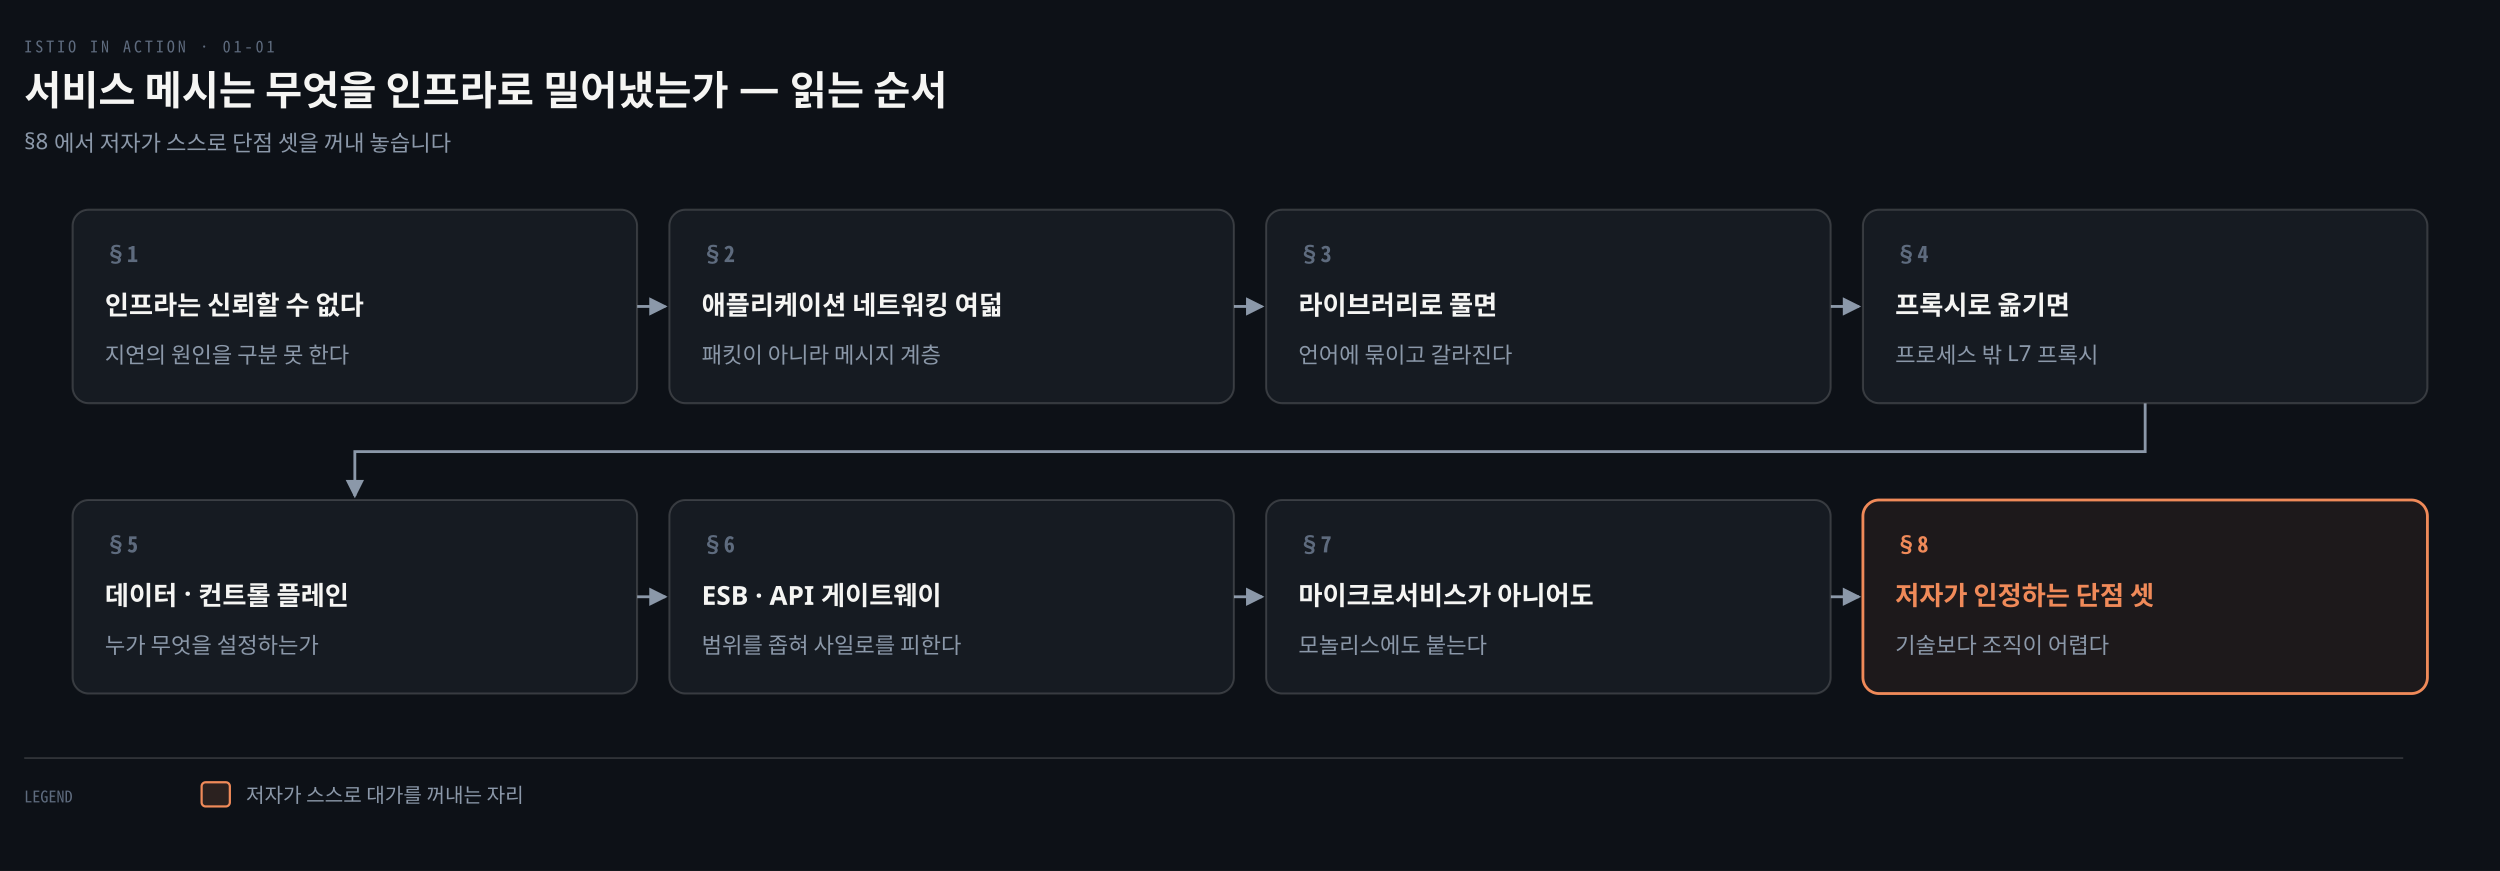
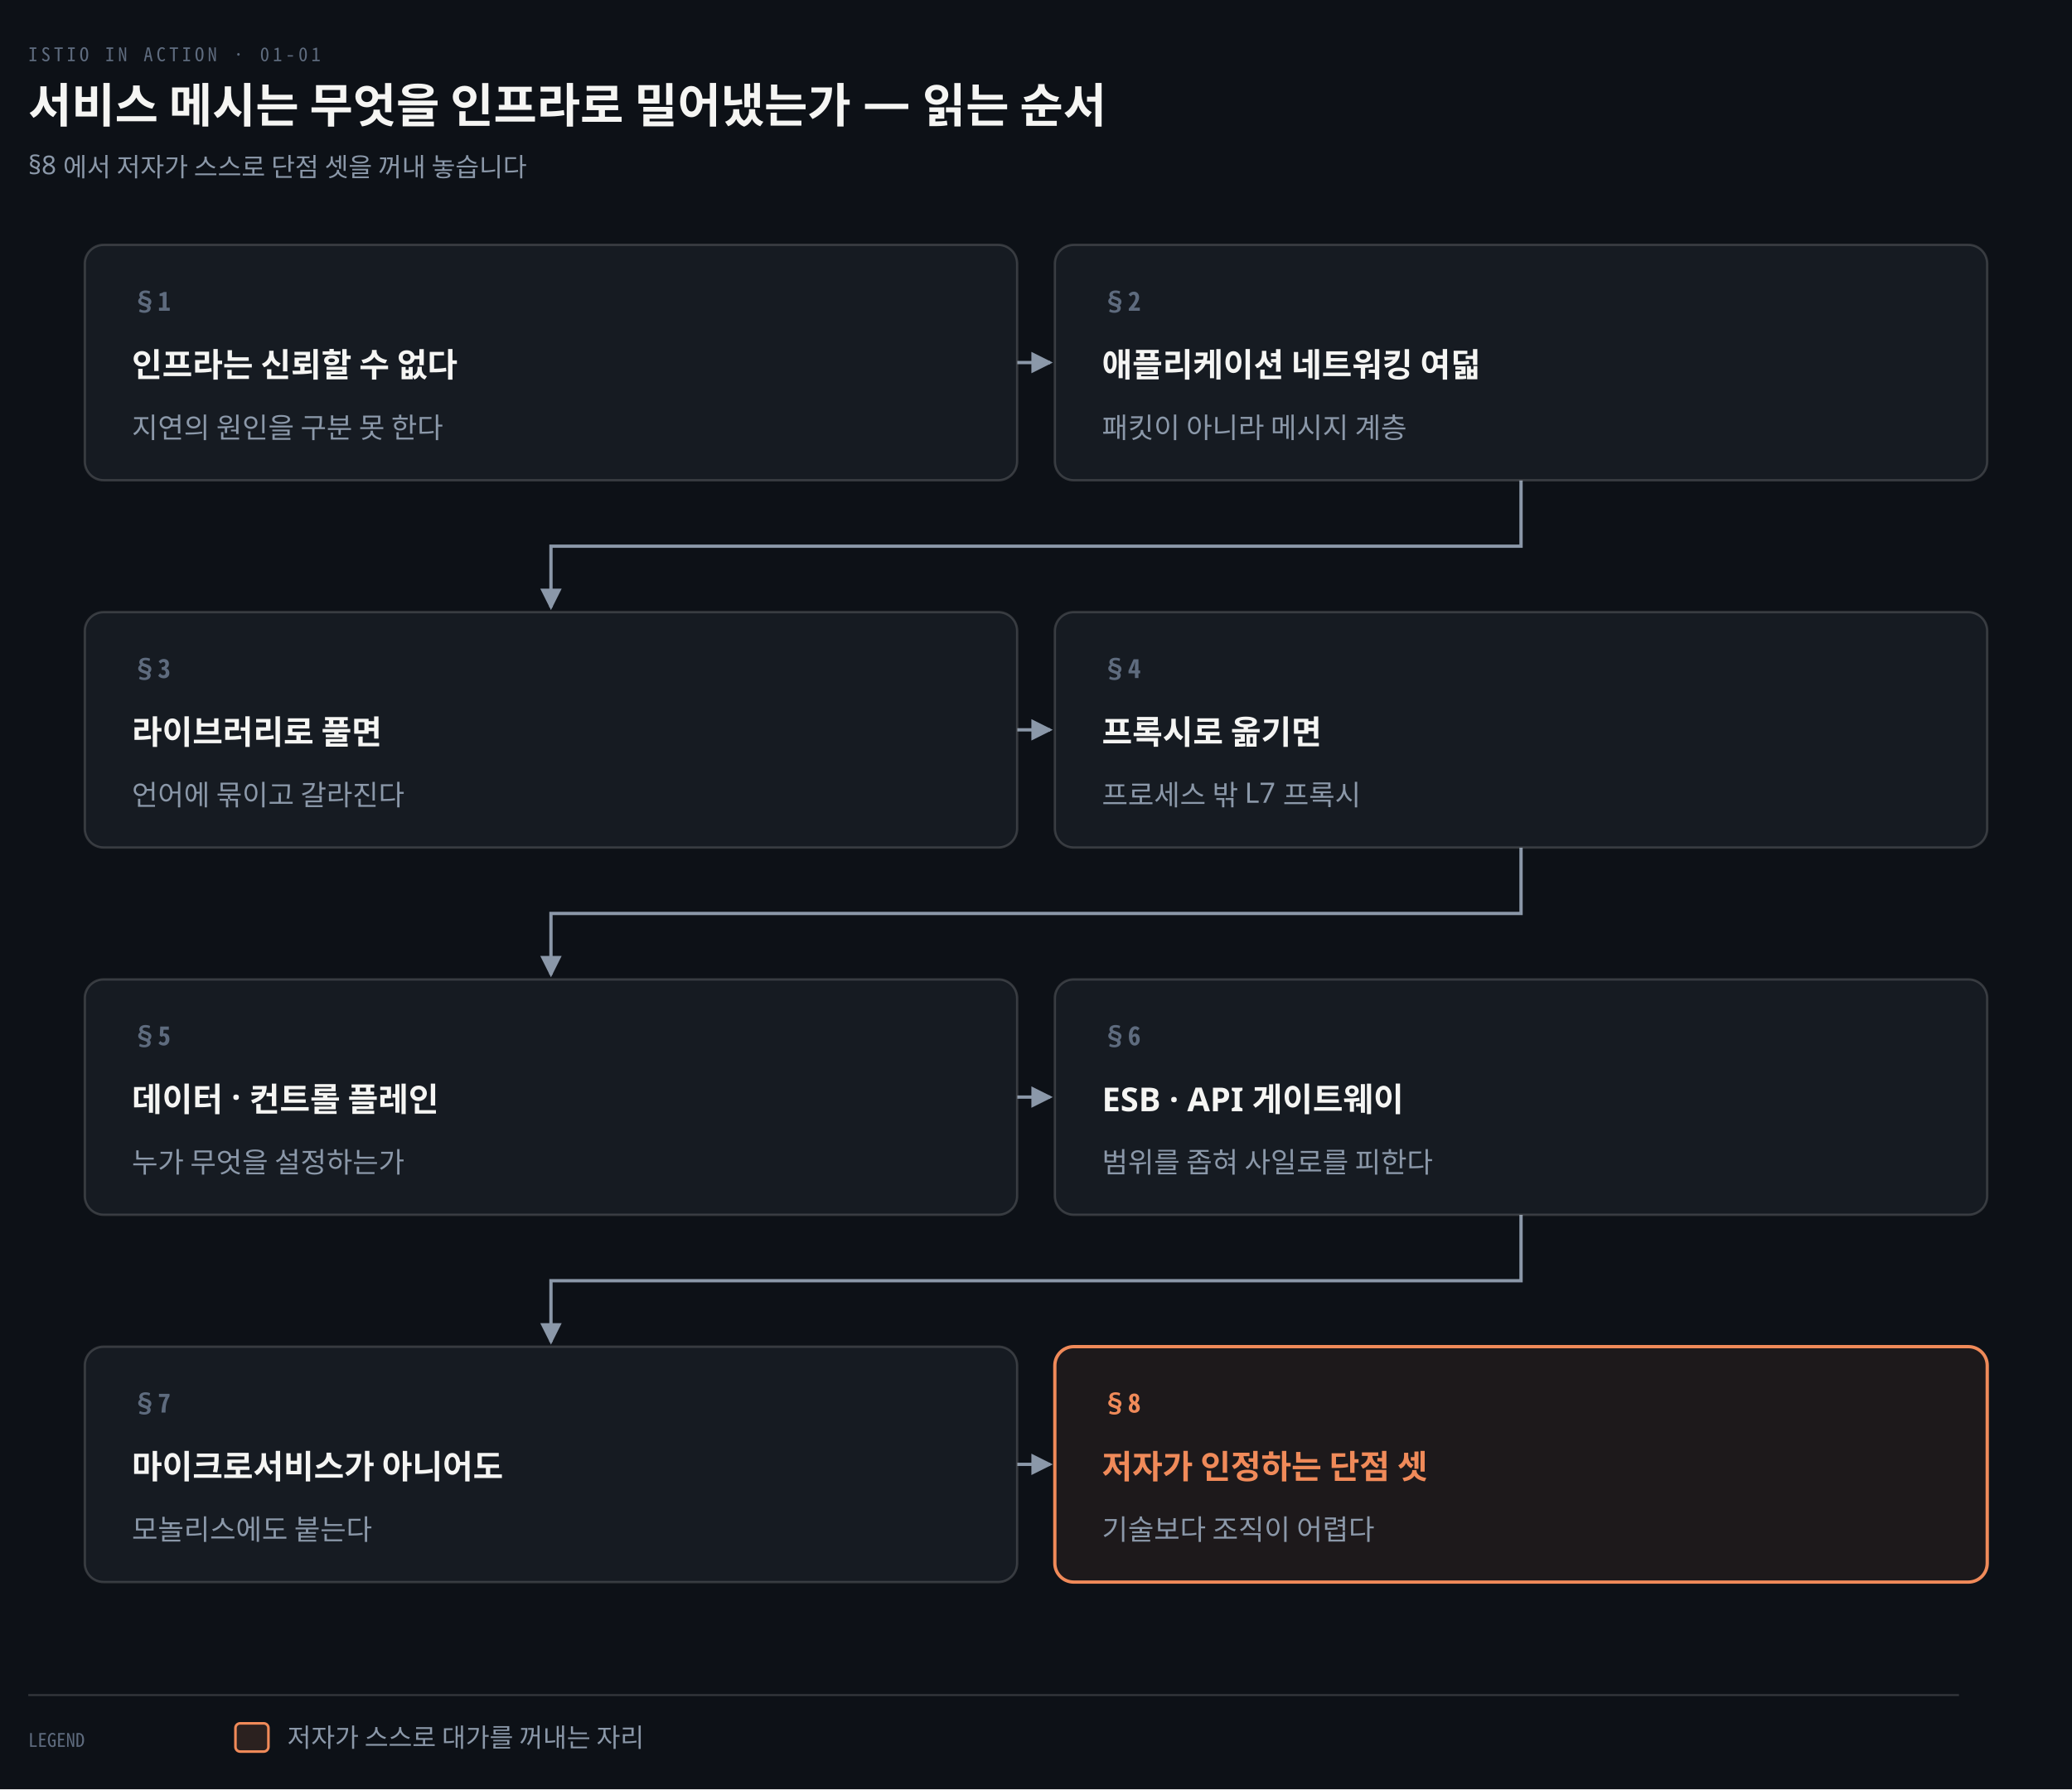
- <svg xmlns="http://www.w3.org/2000/svg" viewBox="0 0 1240 432" width="100%" role="img" aria-labelledby="dt dd">
+ <svg xmlns="http://www.w3.org/2000/svg" viewBox="0 0 880 760" width="100%" role="img" aria-labelledby="dt dd">
  <defs>
    <marker id="ar" viewBox="0 0 8 8" refX="7" refY="4" markerWidth="6.5" markerHeight="6.5" orient="auto">
      <path d="M0 0 L8 4 L0 8 z" fill="#8B98A9" />
    </marker>
    <marker id="ok" viewBox="0 0 8 8" refX="7" refY="4" markerWidth="6.5" markerHeight="6.5" orient="auto">
      <path d="M0 0 L8 4 L0 8 z" fill="#3FB98C" />
    </marker>
    <marker id="warn" viewBox="0 0 8 8" refX="7" refY="4" markerWidth="6.5" markerHeight="6.5" orient="auto">
      <path d="M0 0 L8 4 L0 8 z" fill="#E3B341" />
    </marker>
    <marker id="bad" viewBox="0 0 8 8" refX="7" refY="4" markerWidth="6.5" markerHeight="6.5" orient="auto">
      <path d="M0 0 L8 4 L0 8 z" fill="#F0616D" />
    </marker>
    <marker id="info" viewBox="0 0 8 8" refX="7" refY="4" markerWidth="6.5" markerHeight="6.5" orient="auto">
      <path d="M0 0 L8 4 L0 8 z" fill="#6A95D8" />
    </marker>
    <marker id="acc" viewBox="0 0 8 8" refX="7" refY="4" markerWidth="6.5" markerHeight="6.5" orient="auto">
      <path d="M0 0 L8 4 L0 8 z" fill="#F08A59" />
    </marker>
    <marker id="soft" viewBox="0 0 8 8" refX="7" refY="4" markerWidth="6.5" markerHeight="6.5" orient="auto">
      <path d="M0 0 L8 4 L0 8 z" fill="#5E6B7E" />
    </marker>
  </defs>
-   <rect width="1240" height="432" fill="#0D1117" />
+   <rect width="880" height="760" fill="#0D1117" />
  <text x="12" y="26" font-family="'Geist Mono','Noto Sans Mono CJK KR',monospace" font-size="8" letter-spacing="0.18em" fill="#5E6B7E">ISTIO IN ACTION · 01-01</text>
  <text x="12" y="52" font-family="'Geist','Apple SD Gothic Neo','Noto Sans KR','Malgun Gothic',sans-serif" font-size="20" font-weight="600" fill="#F5F5F3">서비스 메시는 무엇을 인프라로 밀어냈는가 — 읽는 순서</text>
  <text x="12" y="74" font-family="'Geist','Apple SD Gothic Neo','Noto Sans KR','Malgun Gothic',sans-serif" font-size="11" fill="#8B98A9">§8 에서 저자가 스스로 단점 셋을 꺼내 놓습니다</text>
-   <path d="M 316 152.0 L 330 152.0" fill="none" stroke="#8B98A9" stroke-width="1.4" marker-end="url(#ar)" />
-   <path d="M 612 152.0 L 626 152.0" fill="none" stroke="#8B98A9" stroke-width="1.4" marker-end="url(#ar)" />
-   <path d="M 908 152.0 L 922 152.0" fill="none" stroke="#8B98A9" stroke-width="1.4" marker-end="url(#ar)" />
-   <path d="M 1064.0 200 L 1064.0 224 L 176.0 224 L 176.0 246" fill="none" stroke="#8B98A9" stroke-width="1.4" marker-end="url(#ar)" />
-   <path d="M 316 296.0 L 330 296.0" fill="none" stroke="#8B98A9" stroke-width="1.4" marker-end="url(#ar)" />
-   <path d="M 612 296.0 L 626 296.0" fill="none" stroke="#8B98A9" stroke-width="1.4" marker-end="url(#ar)" />
-   <path d="M 908 296.0 L 922 296.0" fill="none" stroke="#8B98A9" stroke-width="1.4" marker-end="url(#ar)" />
-   <rect x="36" y="104" width="280" height="96" rx="8" fill="#161B22" stroke="rgba(191,192,192,0.22)" stroke-width="1.0" />
-   <text x="52" y="130" text-anchor="start" font-family="'Geist Mono','Noto Sans Mono CJK KR',monospace" font-size="11" font-weight="600" fill="#5E6B7E">§1</text>
-   <text x="52" y="156" text-anchor="start" font-family="'Geist','Apple SD Gothic Neo','Noto Sans KR','Malgun Gothic',sans-serif" font-size="13" font-weight="600" fill="#F5F5F3">인프라는 신뢰할 수 없다</text>
-   <text x="52" y="180" text-anchor="start" font-family="'Geist','Apple SD Gothic Neo','Noto Sans KR','Malgun Gothic',sans-serif" font-size="11" font-weight="400" fill="#8B98A9">지연의 원인을 구분 못 한다</text>
-   <rect x="332" y="104" width="280" height="96" rx="8" fill="#161B22" stroke="rgba(191,192,192,0.22)" stroke-width="1.0" />
-   <text x="348" y="130" text-anchor="start" font-family="'Geist Mono','Noto Sans Mono CJK KR',monospace" font-size="11" font-weight="600" fill="#5E6B7E">§2</text>
-   <text x="348" y="156" text-anchor="start" font-family="'Geist','Apple SD Gothic Neo','Noto Sans KR','Malgun Gothic',sans-serif" font-size="13" font-weight="600" fill="#F5F5F3">애플리케이션 네트워킹 여덟</text>
-   <text x="348" y="180" text-anchor="start" font-family="'Geist','Apple SD Gothic Neo','Noto Sans KR','Malgun Gothic',sans-serif" font-size="11" font-weight="400" fill="#8B98A9">패킷이 아니라 메시지 계층</text>
-   <rect x="628" y="104" width="280" height="96" rx="8" fill="#161B22" stroke="rgba(191,192,192,0.22)" stroke-width="1.0" />
-   <text x="644" y="130" text-anchor="start" font-family="'Geist Mono','Noto Sans Mono CJK KR',monospace" font-size="11" font-weight="600" fill="#5E6B7E">§3</text>
-   <text x="644" y="156" text-anchor="start" font-family="'Geist','Apple SD Gothic Neo','Noto Sans KR','Malgun Gothic',sans-serif" font-size="13" font-weight="600" fill="#F5F5F3">라이브러리로 풀면</text>
-   <text x="644" y="180" text-anchor="start" font-family="'Geist','Apple SD Gothic Neo','Noto Sans KR','Malgun Gothic',sans-serif" font-size="11" font-weight="400" fill="#8B98A9">언어에 묶이고 갈라진다</text>
-   <rect x="924" y="104" width="280" height="96" rx="8" fill="#161B22" stroke="rgba(191,192,192,0.22)" stroke-width="1.0" />
-   <text x="940" y="130" text-anchor="start" font-family="'Geist Mono','Noto Sans Mono CJK KR',monospace" font-size="11" font-weight="600" fill="#5E6B7E">§4</text>
-   <text x="940" y="156" text-anchor="start" font-family="'Geist','Apple SD Gothic Neo','Noto Sans KR','Malgun Gothic',sans-serif" font-size="13" font-weight="600" fill="#F5F5F3">프록시로 옮기면</text>
-   <text x="940" y="180" text-anchor="start" font-family="'Geist','Apple SD Gothic Neo','Noto Sans KR','Malgun Gothic',sans-serif" font-size="11" font-weight="400" fill="#8B98A9">프로세스 밖 L7 프록시</text>
-   <rect x="36" y="248" width="280" height="96" rx="8" fill="#161B22" stroke="rgba(191,192,192,0.22)" stroke-width="1.0" />
-   <text x="52" y="274" text-anchor="start" font-family="'Geist Mono','Noto Sans Mono CJK KR',monospace" font-size="11" font-weight="600" fill="#5E6B7E">§5</text>
-   <text x="52" y="300" text-anchor="start" font-family="'Geist','Apple SD Gothic Neo','Noto Sans KR','Malgun Gothic',sans-serif" font-size="13" font-weight="600" fill="#F5F5F3">데이터 · 컨트롤 플레인</text>
-   <text x="52" y="324" text-anchor="start" font-family="'Geist','Apple SD Gothic Neo','Noto Sans KR','Malgun Gothic',sans-serif" font-size="11" font-weight="400" fill="#8B98A9">누가 무엇을 설정하는가</text>
-   <rect x="332" y="248" width="280" height="96" rx="8" fill="#161B22" stroke="rgba(191,192,192,0.22)" stroke-width="1.0" />
-   <text x="348" y="274" text-anchor="start" font-family="'Geist Mono','Noto Sans Mono CJK KR',monospace" font-size="11" font-weight="600" fill="#5E6B7E">§6</text>
-   <text x="348" y="300" text-anchor="start" font-family="'Geist','Apple SD Gothic Neo','Noto Sans KR','Malgun Gothic',sans-serif" font-size="13" font-weight="600" fill="#F5F5F3">ESB · API 게이트웨이</text>
-   <text x="348" y="324" text-anchor="start" font-family="'Geist','Apple SD Gothic Neo','Noto Sans KR','Malgun Gothic',sans-serif" font-size="11" font-weight="400" fill="#8B98A9">범위를 좁혀 사일로를 피한다</text>
-   <rect x="628" y="248" width="280" height="96" rx="8" fill="#161B22" stroke="rgba(191,192,192,0.22)" stroke-width="1.0" />
-   <text x="644" y="274" text-anchor="start" font-family="'Geist Mono','Noto Sans Mono CJK KR',monospace" font-size="11" font-weight="600" fill="#5E6B7E">§7</text>
-   <text x="644" y="300" text-anchor="start" font-family="'Geist','Apple SD Gothic Neo','Noto Sans KR','Malgun Gothic',sans-serif" font-size="13" font-weight="600" fill="#F5F5F3">마이크로서비스가 아니어도</text>
-   <text x="644" y="324" text-anchor="start" font-family="'Geist','Apple SD Gothic Neo','Noto Sans KR','Malgun Gothic',sans-serif" font-size="11" font-weight="400" fill="#8B98A9">모놀리스에도 붙는다</text>
-   <rect x="924" y="248" width="280" height="96" rx="8" fill="#F08A5912" stroke="#F08A59" stroke-width="1.4" />
-   <text x="940" y="274" text-anchor="start" font-family="'Geist Mono','Noto Sans Mono CJK KR',monospace" font-size="11" font-weight="600" fill="#F08A59">§8</text>
-   <text x="940" y="300" text-anchor="start" font-family="'Geist','Apple SD Gothic Neo','Noto Sans KR','Malgun Gothic',sans-serif" font-size="13" font-weight="600" fill="#F08A59">저자가 인정하는 단점 셋</text>
-   <text x="940" y="324" text-anchor="start" font-family="'Geist','Apple SD Gothic Neo','Noto Sans KR','Malgun Gothic',sans-serif" font-size="11" font-weight="400" fill="#8B98A9">기술보다 조직이 어렵다</text>
-   <line x1="12" y1="376" x2="1192" y2="376" stroke="rgba(191,192,192,0.22)" stroke-width="0.8" />
-   <text x="12" y="398" text-anchor="start" font-family="'Geist Mono','Noto Sans Mono CJK KR',monospace" font-size="8" font-weight="400" fill="#5E6B7E">LEGEND</text>
-   <rect x="100" y="388" width="14" height="12" rx="2" fill="#F08A5922" stroke="#F08A59" stroke-width="1.1" />
-   <text x="122" y="398" text-anchor="start" font-family="'Geist','Apple SD Gothic Neo','Noto Sans KR','Malgun Gothic',sans-serif" font-size="10" font-weight="400" fill="#8B98A9">저자가 스스로 대가를 꺼내는 자리</text>
+   <path d="M 432 154.0 L 446 154.0" fill="none" stroke="#8B98A9" stroke-width="1.4" marker-end="url(#ar)" />
+   <path d="M 646.0 204 L 646.0 232.0 L 234.0 232.0 L 234.0 258" fill="none" stroke="#8B98A9" stroke-width="1.4" marker-end="url(#ar)" />
+   <path d="M 432 310.0 L 446 310.0" fill="none" stroke="#8B98A9" stroke-width="1.4" marker-end="url(#ar)" />
+   <path d="M 646.0 360 L 646.0 388.0 L 234.0 388.0 L 234.0 414" fill="none" stroke="#8B98A9" stroke-width="1.4" marker-end="url(#ar)" />
+   <path d="M 432 466.0 L 446 466.0" fill="none" stroke="#8B98A9" stroke-width="1.4" marker-end="url(#ar)" />
+   <path d="M 646.0 516 L 646.0 544.0 L 234.0 544.0 L 234.0 570" fill="none" stroke="#8B98A9" stroke-width="1.4" marker-end="url(#ar)" />
+   <path d="M 432 622.0 L 446 622.0" fill="none" stroke="#8B98A9" stroke-width="1.4" marker-end="url(#ar)" />
+   <rect x="36" y="104" width="396" height="100" rx="8" fill="#161B22" stroke="rgba(191,192,192,0.22)" stroke-width="1.0" />
+   <text x="56" y="132" text-anchor="start" font-family="'Geist Mono','Noto Sans Mono CJK KR',monospace" font-size="11" font-weight="600" fill="#5E6B7E">§1</text>
+   <text x="56" y="160" text-anchor="start" font-family="'Geist','Apple SD Gothic Neo','Noto Sans KR','Malgun Gothic',sans-serif" font-size="14" font-weight="600" fill="#F5F5F3">인프라는 신뢰할 수 없다</text>
+   <text x="56" y="186" text-anchor="start" font-family="'Geist','Apple SD Gothic Neo','Noto Sans KR','Malgun Gothic',sans-serif" font-size="12" font-weight="400" fill="#8B98A9">지연의 원인을 구분 못 한다</text>
+   <rect x="448" y="104" width="396" height="100" rx="8" fill="#161B22" stroke="rgba(191,192,192,0.22)" stroke-width="1.0" />
+   <text x="468" y="132" text-anchor="start" font-family="'Geist Mono','Noto Sans Mono CJK KR',monospace" font-size="11" font-weight="600" fill="#5E6B7E">§2</text>
+   <text x="468" y="160" text-anchor="start" font-family="'Geist','Apple SD Gothic Neo','Noto Sans KR','Malgun Gothic',sans-serif" font-size="14" font-weight="600" fill="#F5F5F3">애플리케이션 네트워킹 여덟</text>
+   <text x="468" y="186" text-anchor="start" font-family="'Geist','Apple SD Gothic Neo','Noto Sans KR','Malgun Gothic',sans-serif" font-size="12" font-weight="400" fill="#8B98A9">패킷이 아니라 메시지 계층</text>
+   <rect x="36" y="260" width="396" height="100" rx="8" fill="#161B22" stroke="rgba(191,192,192,0.22)" stroke-width="1.0" />
+   <text x="56" y="288" text-anchor="start" font-family="'Geist Mono','Noto Sans Mono CJK KR',monospace" font-size="11" font-weight="600" fill="#5E6B7E">§3</text>
+   <text x="56" y="316" text-anchor="start" font-family="'Geist','Apple SD Gothic Neo','Noto Sans KR','Malgun Gothic',sans-serif" font-size="14" font-weight="600" fill="#F5F5F3">라이브러리로 풀면</text>
+   <text x="56" y="342" text-anchor="start" font-family="'Geist','Apple SD Gothic Neo','Noto Sans KR','Malgun Gothic',sans-serif" font-size="12" font-weight="400" fill="#8B98A9">언어에 묶이고 갈라진다</text>
+   <rect x="448" y="260" width="396" height="100" rx="8" fill="#161B22" stroke="rgba(191,192,192,0.22)" stroke-width="1.0" />
+   <text x="468" y="288" text-anchor="start" font-family="'Geist Mono','Noto Sans Mono CJK KR',monospace" font-size="11" font-weight="600" fill="#5E6B7E">§4</text>
+   <text x="468" y="316" text-anchor="start" font-family="'Geist','Apple SD Gothic Neo','Noto Sans KR','Malgun Gothic',sans-serif" font-size="14" font-weight="600" fill="#F5F5F3">프록시로 옮기면</text>
+   <text x="468" y="342" text-anchor="start" font-family="'Geist','Apple SD Gothic Neo','Noto Sans KR','Malgun Gothic',sans-serif" font-size="12" font-weight="400" fill="#8B98A9">프로세스 밖 L7 프록시</text>
+   <rect x="36" y="416" width="396" height="100" rx="8" fill="#161B22" stroke="rgba(191,192,192,0.22)" stroke-width="1.0" />
+   <text x="56" y="444" text-anchor="start" font-family="'Geist Mono','Noto Sans Mono CJK KR',monospace" font-size="11" font-weight="600" fill="#5E6B7E">§5</text>
+   <text x="56" y="472" text-anchor="start" font-family="'Geist','Apple SD Gothic Neo','Noto Sans KR','Malgun Gothic',sans-serif" font-size="14" font-weight="600" fill="#F5F5F3">데이터 · 컨트롤 플레인</text>
+   <text x="56" y="498" text-anchor="start" font-family="'Geist','Apple SD Gothic Neo','Noto Sans KR','Malgun Gothic',sans-serif" font-size="12" font-weight="400" fill="#8B98A9">누가 무엇을 설정하는가</text>
+   <rect x="448" y="416" width="396" height="100" rx="8" fill="#161B22" stroke="rgba(191,192,192,0.22)" stroke-width="1.0" />
+   <text x="468" y="444" text-anchor="start" font-family="'Geist Mono','Noto Sans Mono CJK KR',monospace" font-size="11" font-weight="600" fill="#5E6B7E">§6</text>
+   <text x="468" y="472" text-anchor="start" font-family="'Geist','Apple SD Gothic Neo','Noto Sans KR','Malgun Gothic',sans-serif" font-size="14" font-weight="600" fill="#F5F5F3">ESB · API 게이트웨이</text>
+   <text x="468" y="498" text-anchor="start" font-family="'Geist','Apple SD Gothic Neo','Noto Sans KR','Malgun Gothic',sans-serif" font-size="12" font-weight="400" fill="#8B98A9">범위를 좁혀 사일로를 피한다</text>
+   <rect x="36" y="572" width="396" height="100" rx="8" fill="#161B22" stroke="rgba(191,192,192,0.22)" stroke-width="1.0" />
+   <text x="56" y="600" text-anchor="start" font-family="'Geist Mono','Noto Sans Mono CJK KR',monospace" font-size="11" font-weight="600" fill="#5E6B7E">§7</text>
+   <text x="56" y="628" text-anchor="start" font-family="'Geist','Apple SD Gothic Neo','Noto Sans KR','Malgun Gothic',sans-serif" font-size="14" font-weight="600" fill="#F5F5F3">마이크로서비스가 아니어도</text>
+   <text x="56" y="654" text-anchor="start" font-family="'Geist','Apple SD Gothic Neo','Noto Sans KR','Malgun Gothic',sans-serif" font-size="12" font-weight="400" fill="#8B98A9">모놀리스에도 붙는다</text>
+   <rect x="448" y="572" width="396" height="100" rx="8" fill="#F08A5912" stroke="#F08A59" stroke-width="1.4" />
+   <text x="468" y="600" text-anchor="start" font-family="'Geist Mono','Noto Sans Mono CJK KR',monospace" font-size="11" font-weight="600" fill="#F08A59">§8</text>
+   <text x="468" y="628" text-anchor="start" font-family="'Geist','Apple SD Gothic Neo','Noto Sans KR','Malgun Gothic',sans-serif" font-size="14" font-weight="600" fill="#F08A59">저자가 인정하는 단점 셋</text>
+   <text x="468" y="654" text-anchor="start" font-family="'Geist','Apple SD Gothic Neo','Noto Sans KR','Malgun Gothic',sans-serif" font-size="12" font-weight="400" fill="#8B98A9">기술보다 조직이 어렵다</text>
+   <line x1="12" y1="720" x2="832" y2="720" stroke="rgba(191,192,192,0.22)" stroke-width="0.8" />
+   <text x="12" y="742" text-anchor="start" font-family="'Geist Mono','Noto Sans Mono CJK KR',monospace" font-size="8" font-weight="400" fill="#5E6B7E">LEGEND</text>
+   <rect x="100" y="732" width="14" height="12" rx="2" fill="#F08A5922" stroke="#F08A59" stroke-width="1.1" />
+   <text x="122" y="742" text-anchor="start" font-family="'Geist','Apple SD Gothic Neo','Noto Sans KR','Malgun Gothic',sans-serif" font-size="11" font-weight="400" fill="#8B98A9">저자가 스스로 대가를 꺼내는 자리</text>
</svg>
